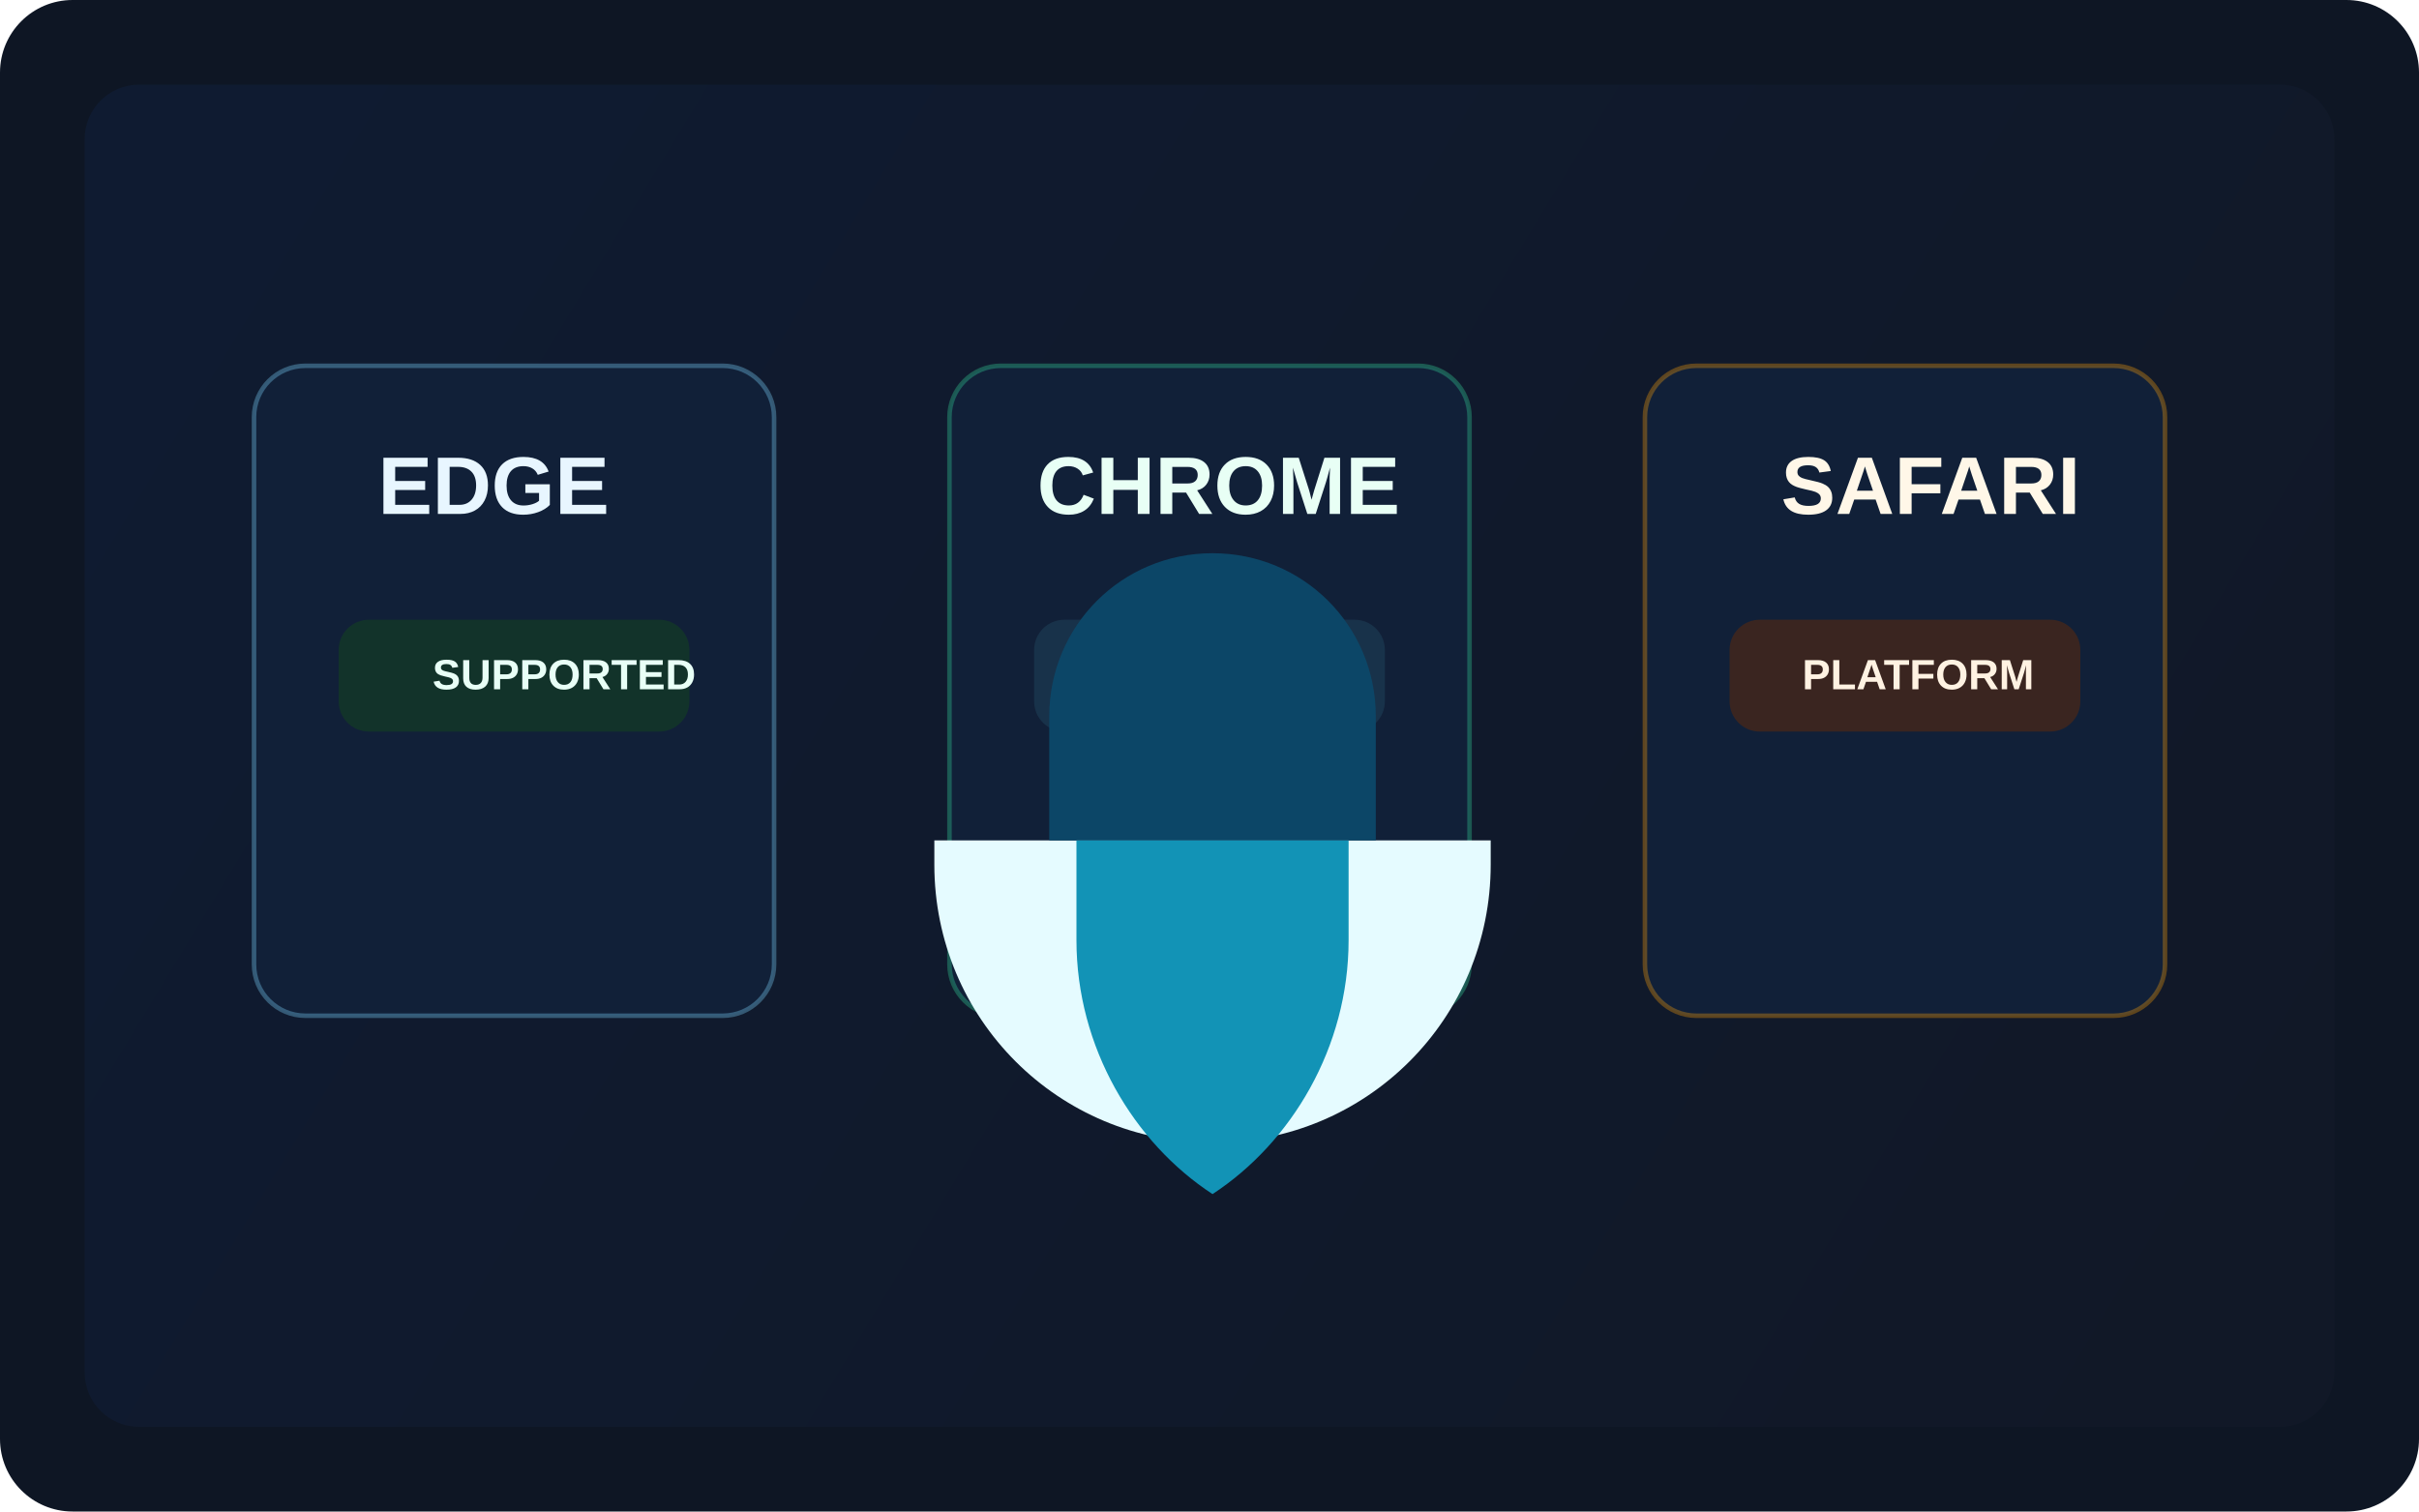
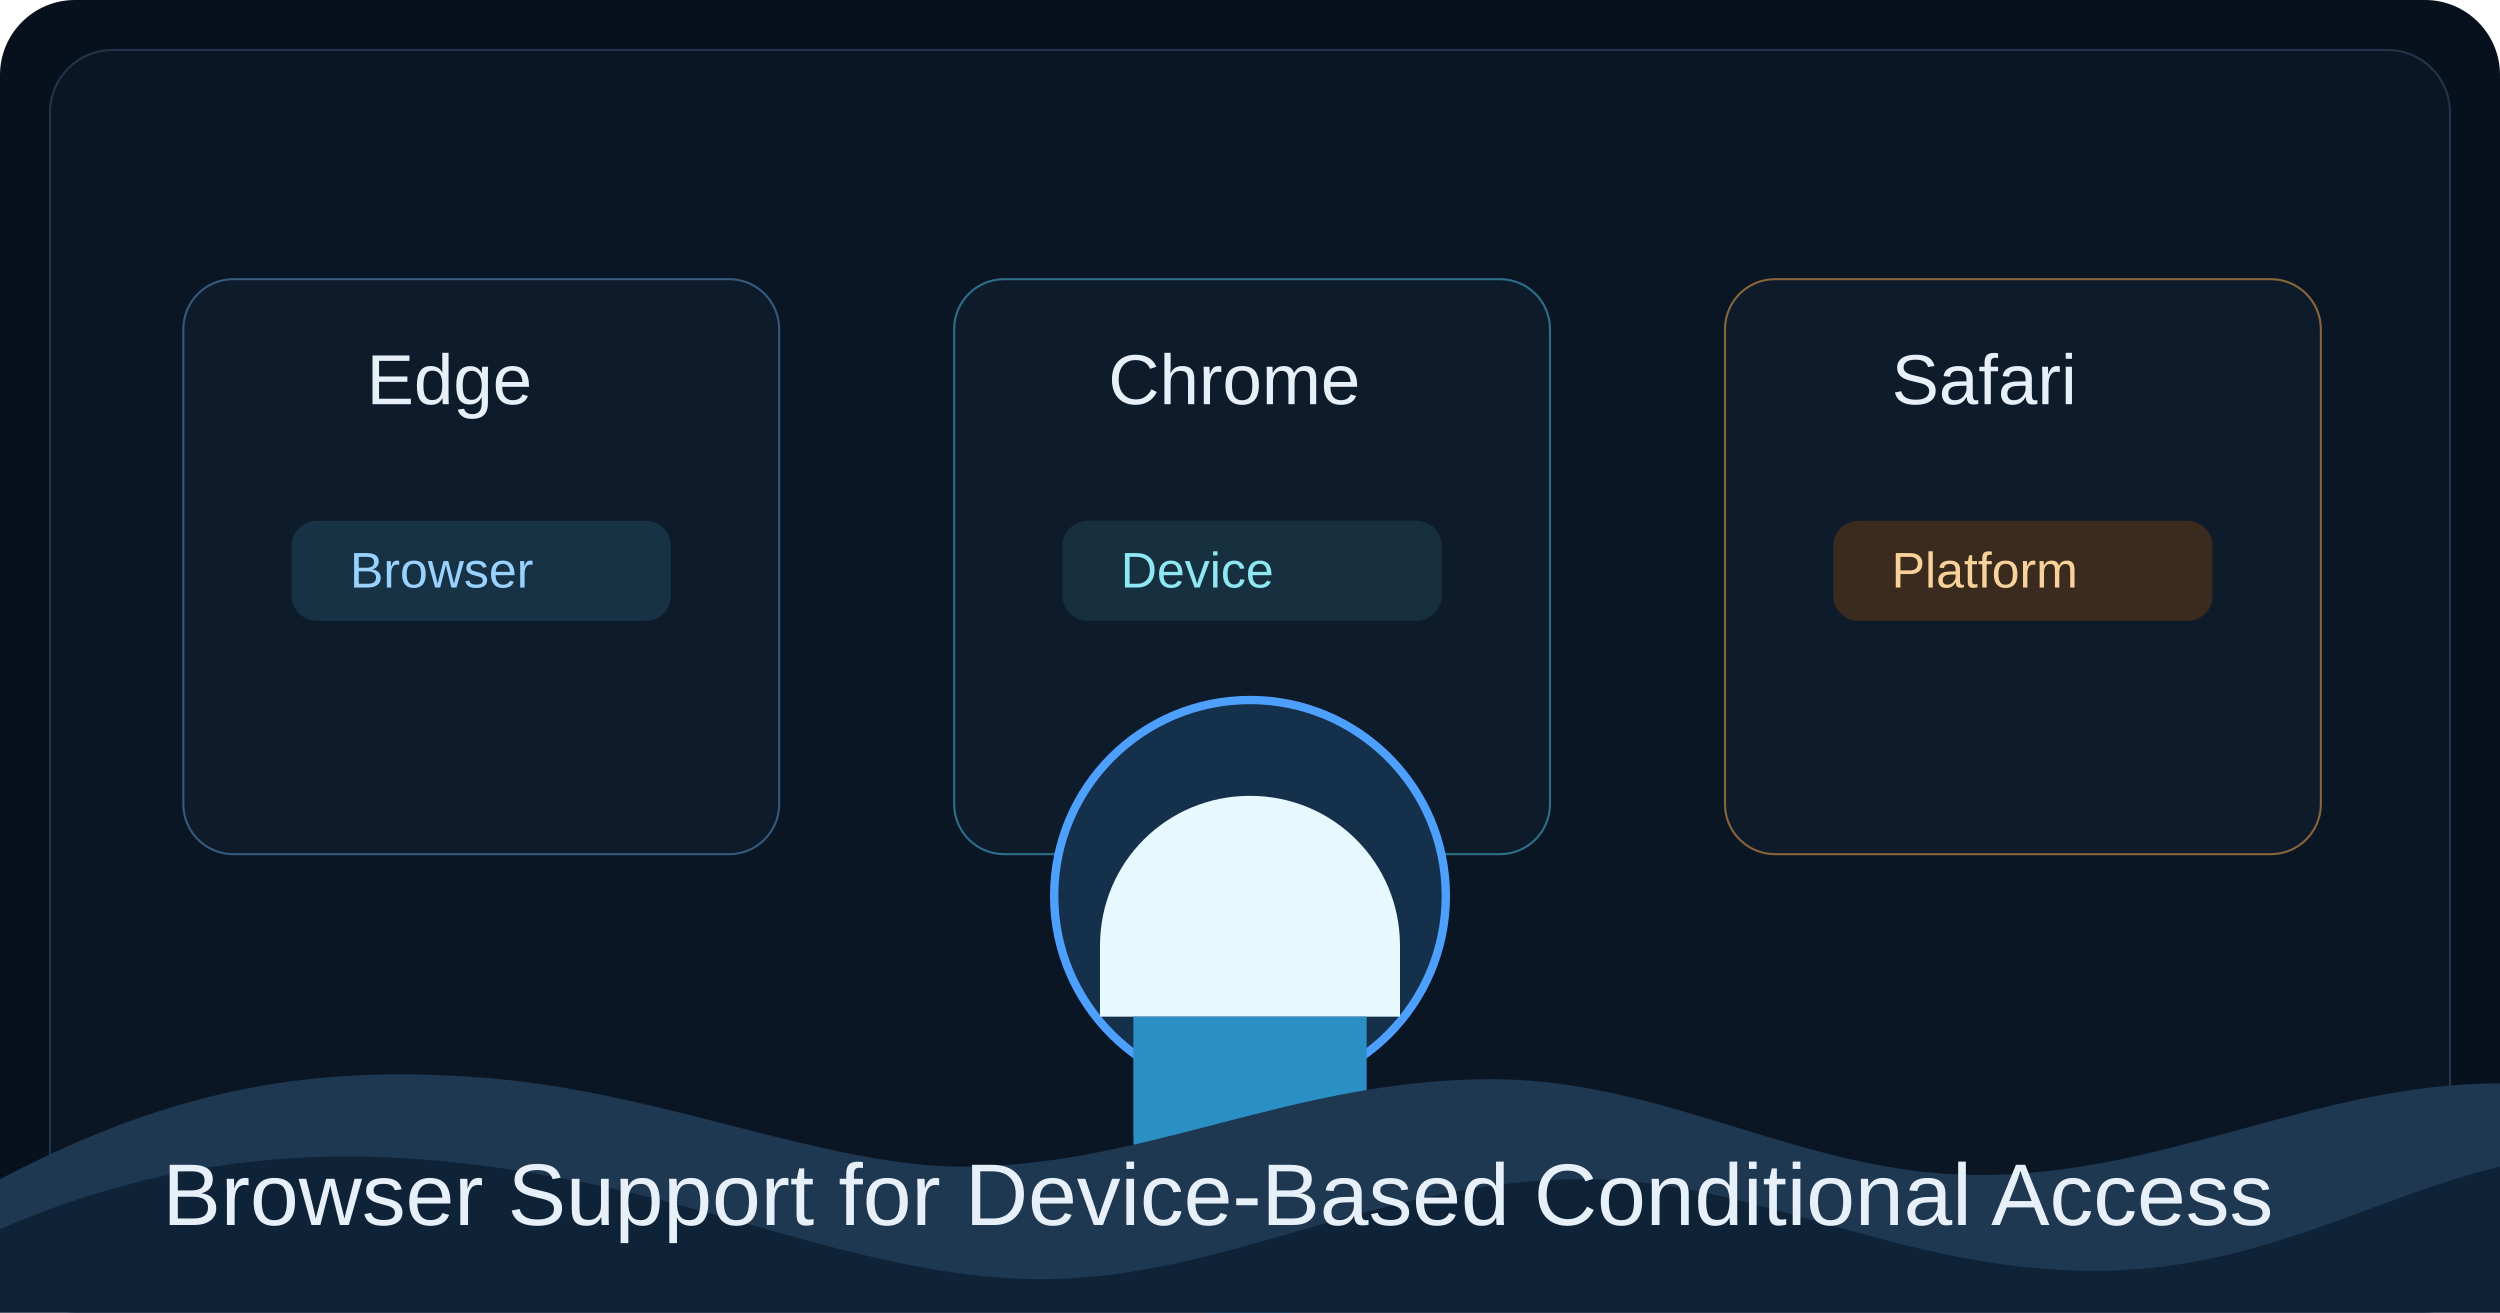
- <svg xmlns="http://www.w3.org/2000/svg" width="1600" height="1000" viewBox="0 0 1600 1000" fill="none">
-   <rect width="1600" height="1000" rx="48" fill="#0E1624" />
-   <rect x="56" y="56" width="1488" height="888" rx="36" fill="url(#bg)" />
-   <rect x="168" y="242" width="344" height="430" rx="34" fill="#112038" stroke="#7DD3FC" stroke-opacity=".34" stroke-width="3" />
-   <rect x="628" y="242" width="344" height="430" rx="34" fill="#112038" stroke="#34D399" stroke-opacity=".34" stroke-width="3" />
-   <rect x="1088" y="242" width="344" height="430" rx="34" fill="#112038" stroke="#F59E0B" stroke-opacity=".34" stroke-width="3" />
-   <text x="250" y="340" fill="#E8F6FF" font-family="Arial, sans-serif" font-size="54" font-weight="700">EDGE</text>
-   <text x="686" y="340" fill="#E8FFF5" font-family="Arial, sans-serif" font-size="54" font-weight="700">CHROME</text>
-   <text x="1178" y="340" fill="#FFF7E8" font-family="Arial, sans-serif" font-size="54" font-weight="700">SAFARI</text>
-   <rect x="224" y="410" width="232" height="74" rx="20" fill="#12332A" />
-   <rect x="684" y="410" width="232" height="74" rx="20" fill="#18324A" />
-   <rect x="1144" y="410" width="232" height="74" rx="20" fill="#3A2520" />
-   <text x="286" y="456" fill="#E8FFF6" font-family="Arial, sans-serif" font-size="28" font-weight="700">SUPPORTED</text>
-   <text x="734" y="456" fill="#E7F4FF" font-family="Arial, sans-serif" font-size="28" font-weight="700">DEPENDS</text>
-   <text x="1192" y="456" fill="#FFF2E2" font-family="Arial, sans-serif" font-size="28" font-weight="700">PLATFORM</text>
-   <path d="M802 756C700 756 618 674 618 572V556H986V572C986 674 904 756 802 756Z" fill="#E5FBFF" />
-   <path d="M802 366C742 366 694 414 694 474V556H910V474C910 414 862 366 802 366Z" fill="#0C4667" />
-   <path d="M712 556H892V622C892 693 854 756 802 790C750 756 712 693 712 622V556Z" fill="#1293B6" />
-   <defs>
-     <linearGradient id="bg" x1="138" y1="104" x2="1460" y2="906" gradientUnits="userSpaceOnUse">
-       <stop stop-color="#0F1B31" />
-       <stop offset="1" stop-color="#111827" />
-     </linearGradient>
-   </defs>
+ <svg xmlns="http://www.w3.org/2000/svg" width="1200" height="630" viewBox="0 0 1200 630" fill="none">
+   <rect width="1200" height="630" rx="36" fill="#07111E" />
+   <rect x="24" y="24" width="1152" height="582" rx="30" fill="#0B1624" stroke="#223449" />
+   <rect x="88" y="134" width="286" height="276" rx="24" fill="#0E1B2B" stroke="#355A7E" />
+   <rect x="458" y="134" width="286" height="276" rx="24" fill="#0E1B2B" stroke="#2D6E8A" />
+   <rect x="828" y="134" width="286" height="276" rx="24" fill="#0E1B2B" stroke="#88653A" />
+   <text x="176" y="194" fill="#E7F0F8" font-family="Arial, sans-serif" font-size="34">Edge</text>
+   <text x="532" y="194" fill="#E7F0F8" font-family="Arial, sans-serif" font-size="34">Chrome</text>
+   <text x="908" y="194" fill="#E7F0F8" font-family="Arial, sans-serif" font-size="34">Safari</text>
+   <rect x="140" y="250" width="182" height="48" rx="12" fill="#173245" />
+   <text x="168" y="282" fill="#9AD2FF" font-family="Arial, sans-serif" font-size="24">Browser</text>
+   <rect x="510" y="250" width="182" height="48" rx="12" fill="#16303F" />
+   <text x="538" y="282" fill="#8FE7F3" font-family="Arial, sans-serif" font-size="24">Device</text>
+   <rect x="880" y="250" width="182" height="48" rx="12" fill="#3A2B1E" />
+   <text x="908" y="282" fill="#F8D29A" font-family="Arial, sans-serif" font-size="24">Platform</text>
+   <circle cx="600" cy="430" r="94" fill="#14304A" stroke="#4EA0FF" stroke-width="4" />
+   <path d="M600 382C560 382 528 414 528 454V488H672V454C672 414 640 382 600 382Z" fill="#E7F8FF" />
+   <path d="M544 488H656V544C656 588 632 626 600 646C568 626 544 588 544 544V488Z" fill="#2A8FC5" />
+   <path d="M0 566C84 522 152 510 240 518C322 526 398 560 462 560C550 560 620 518 716 518C800 518 866 564 950 564C1040 564 1112 520 1200 520V630H0V566Z" fill="#1E3852" />
+   <path d="M0 590C92 550 178 548 272 566C350 580 424 614 500 614C588 614 662 566 760 566C844 566 910 610 1006 610C1084 610 1140 574 1200 560V630H0V590Z" fill="#0F2338" />
+   <text x="78" y="588" fill="#E7F0F8" font-family="Arial, sans-serif" font-size="42">Browser Support for Device-Based Conditional Access</text>
</svg>
